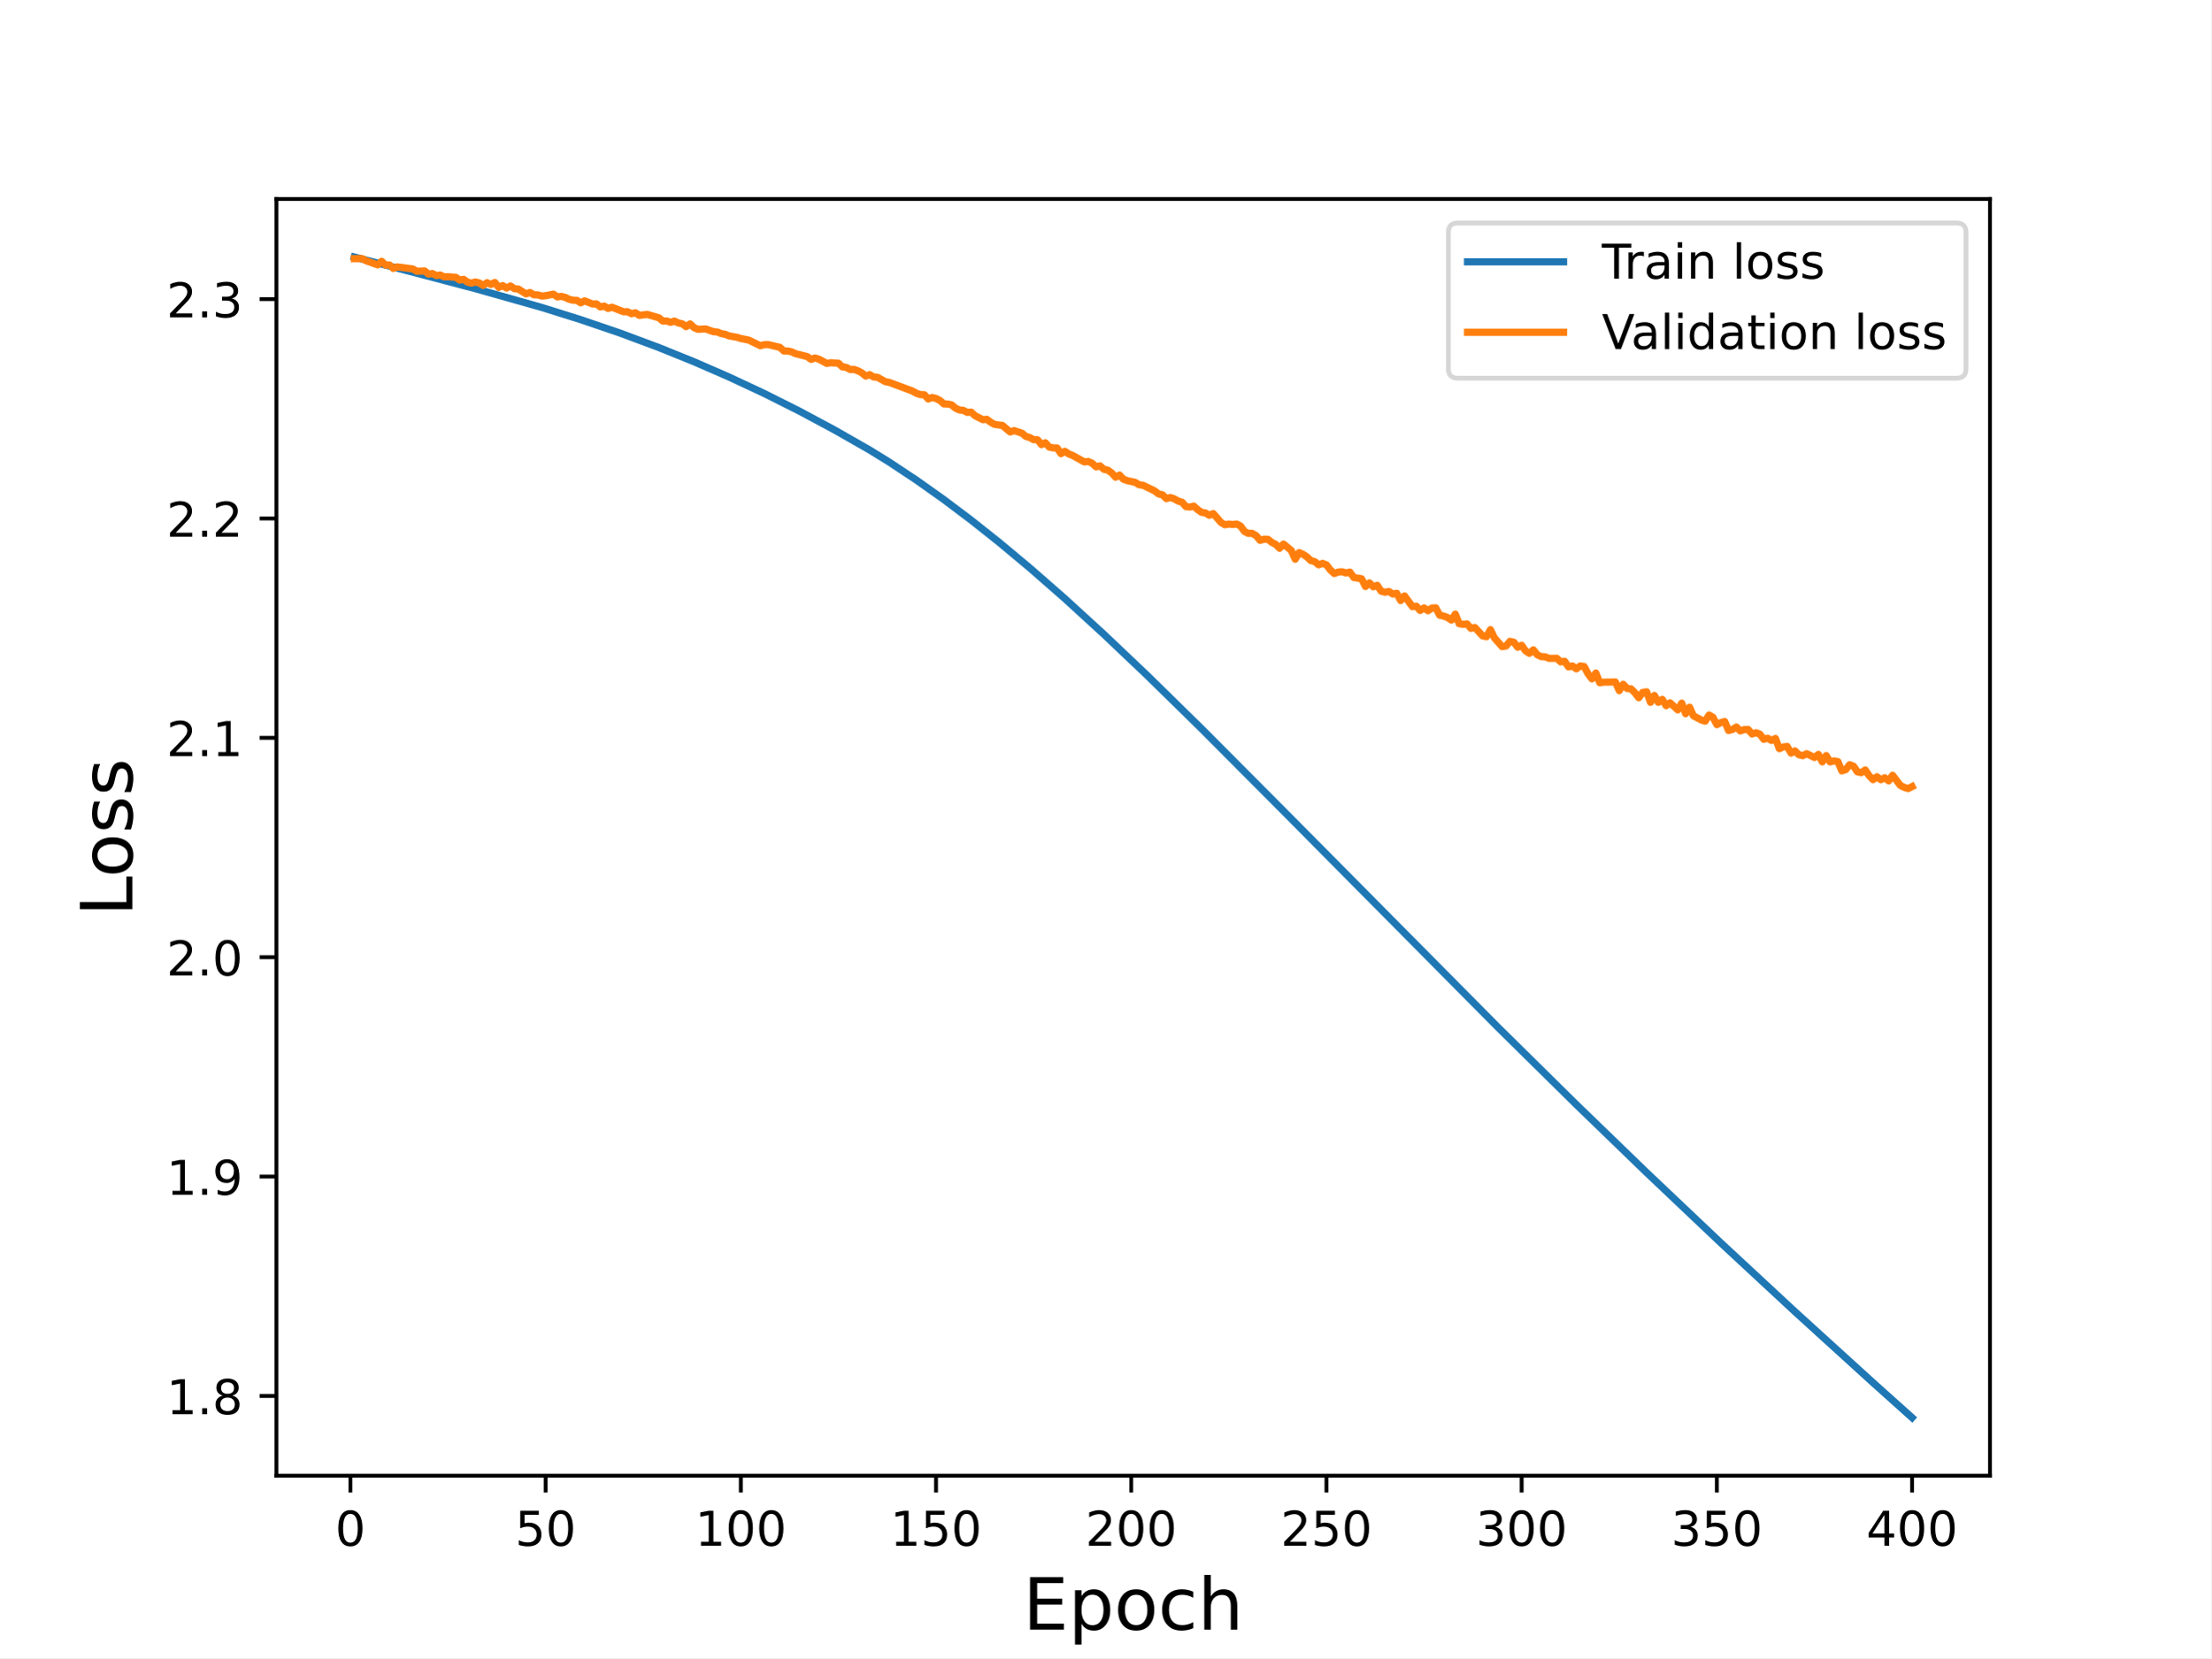
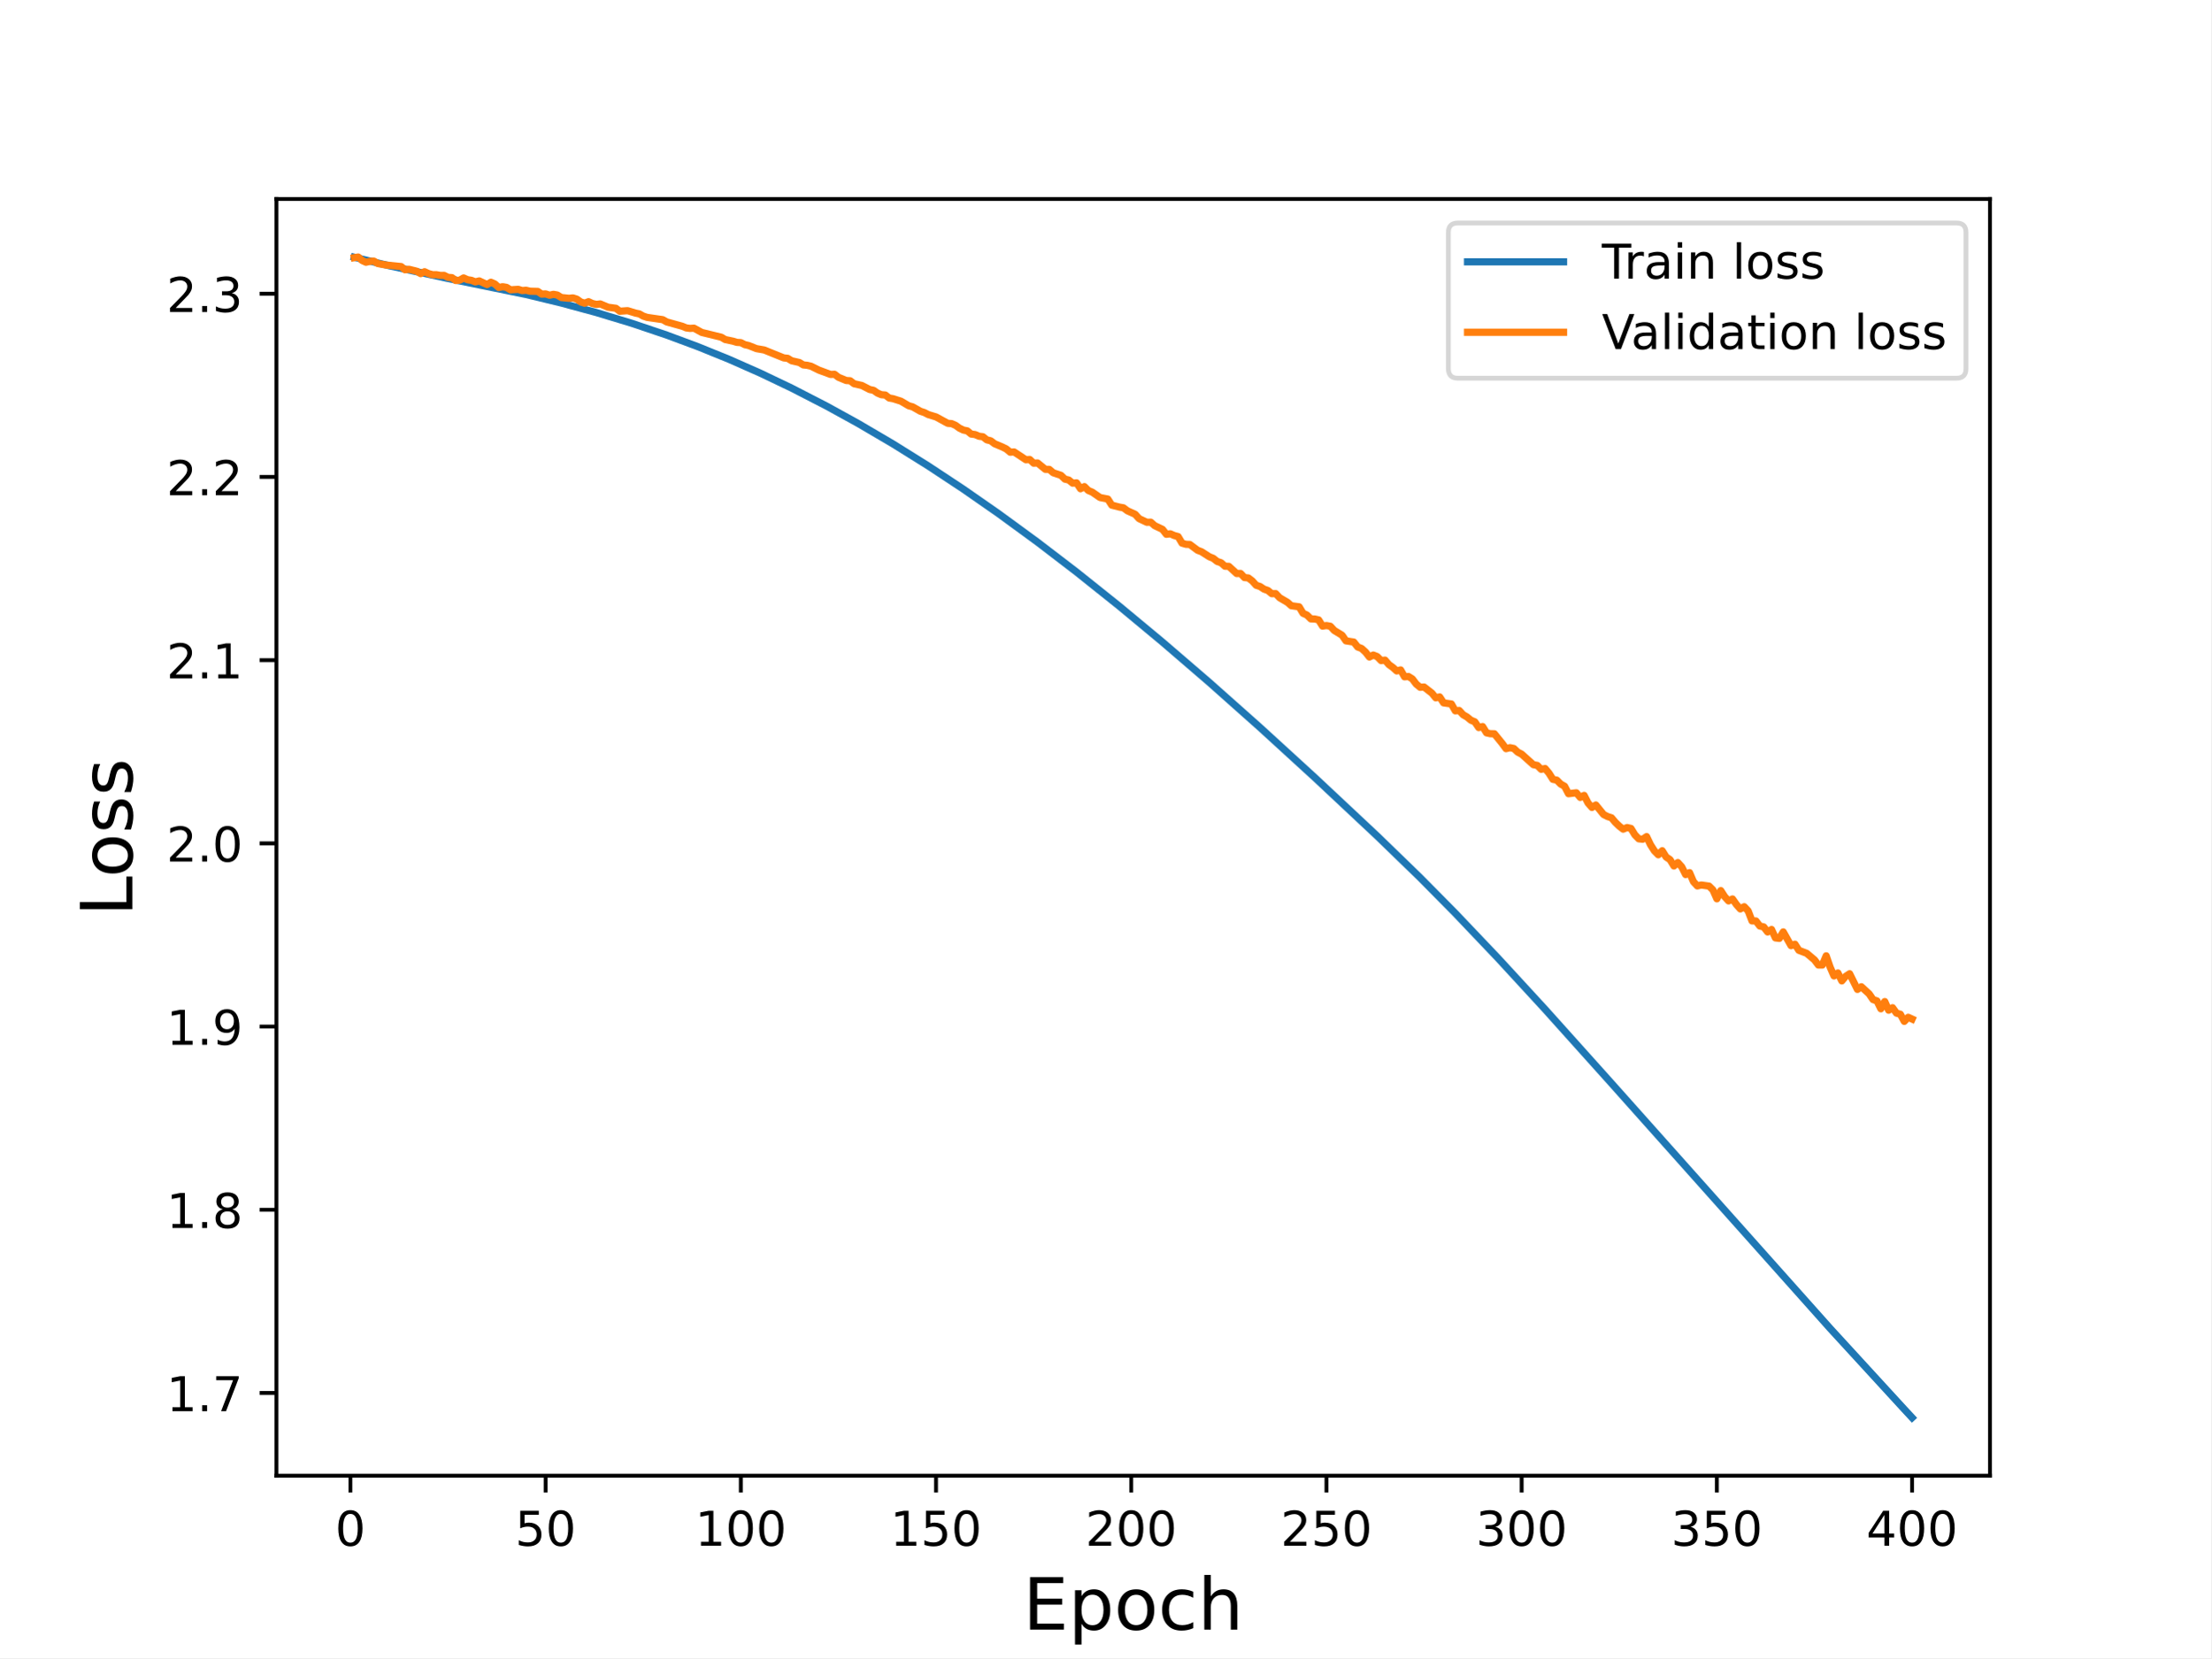
<svg xmlns="http://www.w3.org/2000/svg" xmlns:xlink="http://www.w3.org/1999/xlink" height="345.6pt" version="1.1" viewBox="0 0 460.8 345.6" width="460.8pt">
  <defs>
    <style type="text/css">*{stroke-linecap:butt;stroke-linejoin:round;}</style>
  </defs>
  <g id="figure_1">
    <g id="patch_1">
      <path d="M 0 345.6  L 460.8 345.6  L 460.8 0  L 0 0  z " style="fill:#ffffff;" />
    </g>
    <g id="axes_1">
      <g id="patch_2">
        <path d="M 57.6 307.584  L 414.72 307.584  L 414.72 41.472  L 57.6 41.472  z " style="fill:#ffffff;" />
      </g>
      <g id="matplotlib.axis_1">
        <g id="xtick_1">
          <g id="line2d_1">
            <defs>
-               <path d="M 0 0  L 0 3.5  " id="m6b512de2cd" style="stroke:#000000;stroke-width:0.8;" />
-             </defs>
-             <g>
-               <use style="stroke:#000000;stroke-width:0.8;" x="73.019" xlink:href="#m6b512de2cd" y="307.584" />
+               <path d="M 0 0  L 0 3.5  " id="m67f808791e" style="stroke:#000000;stroke-width:0.8;" />
+             </defs>
+             <g>
+               <use style="stroke:#000000;stroke-width:0.8;" x="73.019" xlink:href="#m67f808791e" y="307.584" />
            </g>
          </g>
          <g id="text_1">
            <g transform="translate(69.83781 322.1824)scale(0.1 -0.1)">
              <defs>
                <path d="M 2034 4250  Q 1547 4250 1301 3770  Q 1056 3291 1056 2328  Q 1056 1369 1301 889  Q 1547 409 2034 409  Q 2525 409 2770 889  Q 3016 1369 3016 2328  Q 3016 3291 2770 3770  Q 2525 4250 2034 4250  z M 2034 4750  Q 2819 4750 3233 4129  Q 3647 3509 3647 2328  Q 3647 1150 3233 529  Q 2819 -91 2034 -91  Q 1250 -91 836 529  Q 422 1150 422 2328  Q 422 3509 836 4129  Q 1250 4750 2034 4750  z " id="DejaVuSans-30" transform="scale(0.015625)" />
              </defs>
              <use xlink:href="#DejaVuSans-30" />
            </g>
          </g>
        </g>
        <g id="xtick_2">
          <g id="line2d_2">
            <g>
-               <use style="stroke:#000000;stroke-width:0.8;" x="113.703" xlink:href="#m6b512de2cd" y="307.584" />
+               <use style="stroke:#000000;stroke-width:0.8;" x="113.703" xlink:href="#m67f808791e" y="307.584" />
            </g>
          </g>
          <g id="text_2">
            <g transform="translate(107.3401 322.1824)scale(0.1 -0.1)">
              <defs>
                <path d="M 691 4666  L 3169 4666  L 3169 4134  L 1269 4134  L 1269 2991  Q 1406 3038 1543 3061  Q 1681 3084 1819 3084  Q 2600 3084 3056 2656  Q 3513 2228 3513 1497  Q 3513 744 3044 326  Q 2575 -91 1722 -91  Q 1428 -91 1123 -41  Q 819 9 494 109  L 494 744  Q 775 591 1075 516  Q 1375 441 1709 441  Q 2250 441 2565 725  Q 2881 1009 2881 1497  Q 2881 1984 2565 2268  Q 2250 2553 1709 2553  Q 1456 2553 1204 2497  Q 953 2441 691 2322  L 691 4666  z " id="DejaVuSans-35" transform="scale(0.015625)" />
              </defs>
              <use xlink:href="#DejaVuSans-35" />
              <use x="63.623" xlink:href="#DejaVuSans-30" />
            </g>
          </g>
        </g>
        <g id="xtick_3">
          <g id="line2d_3">
            <g>
-               <use style="stroke:#000000;stroke-width:0.8;" x="154.386" xlink:href="#m6b512de2cd" y="307.584" />
+               <use style="stroke:#000000;stroke-width:0.8;" x="154.386" xlink:href="#m67f808791e" y="307.584" />
            </g>
          </g>
          <g id="text_3">
            <g transform="translate(144.8424 322.1824)scale(0.1 -0.1)">
              <defs>
                <path d="M 794 531  L 1825 531  L 1825 4091  L 703 3866  L 703 4441  L 1819 4666  L 2450 4666  L 2450 531  L 3481 531  L 3481 0  L 794 0  L 794 531  z " id="DejaVuSans-31" transform="scale(0.015625)" />
              </defs>
              <use xlink:href="#DejaVuSans-31" />
              <use x="63.623" xlink:href="#DejaVuSans-30" />
              <use x="127.246" xlink:href="#DejaVuSans-30" />
            </g>
          </g>
        </g>
        <g id="xtick_4">
          <g id="line2d_4">
            <g>
-               <use style="stroke:#000000;stroke-width:0.8;" x="195.07" xlink:href="#m6b512de2cd" y="307.584" />
+               <use style="stroke:#000000;stroke-width:0.8;" x="195.07" xlink:href="#m67f808791e" y="307.584" />
            </g>
          </g>
          <g id="text_4">
            <g transform="translate(185.5259 322.1824)scale(0.1 -0.1)">
              <use xlink:href="#DejaVuSans-31" />
              <use x="63.623" xlink:href="#DejaVuSans-35" />
              <use x="127.246" xlink:href="#DejaVuSans-30" />
            </g>
          </g>
        </g>
        <g id="xtick_5">
          <g id="line2d_5">
            <g>
-               <use style="stroke:#000000;stroke-width:0.8;" x="235.753" xlink:href="#m6b512de2cd" y="307.584" />
+               <use style="stroke:#000000;stroke-width:0.8;" x="235.753" xlink:href="#m67f808791e" y="307.584" />
            </g>
          </g>
          <g id="text_5">
            <g transform="translate(226.2094 322.1824)scale(0.1 -0.1)">
              <defs>
                <path d="M 1228 531  L 3431 531  L 3431 0  L 469 0  L 469 531  Q 828 903 1448 1529  Q 2069 2156 2228 2338  Q 2531 2678 2651 2914  Q 2772 3150 2772 3378  Q 2772 3750 2511 3984  Q 2250 4219 1831 4219  Q 1534 4219 1204 4116  Q 875 4013 500 3803  L 500 4441  Q 881 4594 1212 4672  Q 1544 4750 1819 4750  Q 2544 4750 2975 4387  Q 3406 4025 3406 3419  Q 3406 3131 3298 2873  Q 3191 2616 2906 2266  Q 2828 2175 2409 1742  Q 1991 1309 1228 531  z " id="DejaVuSans-32" transform="scale(0.015625)" />
              </defs>
              <use xlink:href="#DejaVuSans-32" />
              <use x="63.623" xlink:href="#DejaVuSans-30" />
              <use x="127.246" xlink:href="#DejaVuSans-30" />
            </g>
          </g>
        </g>
        <g id="xtick_6">
          <g id="line2d_6">
            <g>
-               <use style="stroke:#000000;stroke-width:0.8;" x="276.437" xlink:href="#m6b512de2cd" y="307.584" />
+               <use style="stroke:#000000;stroke-width:0.8;" x="276.437" xlink:href="#m67f808791e" y="307.584" />
            </g>
          </g>
          <g id="text_6">
            <g transform="translate(266.8929 322.1824)scale(0.1 -0.1)">
              <use xlink:href="#DejaVuSans-32" />
              <use x="63.623" xlink:href="#DejaVuSans-35" />
              <use x="127.246" xlink:href="#DejaVuSans-30" />
            </g>
          </g>
        </g>
        <g id="xtick_7">
          <g id="line2d_7">
            <g>
-               <use style="stroke:#000000;stroke-width:0.8;" x="317.12" xlink:href="#m6b512de2cd" y="307.584" />
+               <use style="stroke:#000000;stroke-width:0.8;" x="317.12" xlink:href="#m67f808791e" y="307.584" />
            </g>
          </g>
          <g id="text_7">
            <g transform="translate(307.5765 322.1824)scale(0.1 -0.1)">
              <defs>
                <path d="M 2597 2516  Q 3050 2419 3304 2112  Q 3559 1806 3559 1356  Q 3559 666 3084 287  Q 2609 -91 1734 -91  Q 1441 -91 1130 -33  Q 819 25 488 141  L 488 750  Q 750 597 1062 519  Q 1375 441 1716 441  Q 2309 441 2620 675  Q 2931 909 2931 1356  Q 2931 1769 2642 2001  Q 2353 2234 1838 2234  L 1294 2234  L 1294 2753  L 1863 2753  Q 2328 2753 2575 2939  Q 2822 3125 2822 3475  Q 2822 3834 2567 4026  Q 2313 4219 1838 4219  Q 1578 4219 1281 4162  Q 984 4106 628 3988  L 628 4550  Q 988 4650 1302 4700  Q 1616 4750 1894 4750  Q 2613 4750 3031 4423  Q 3450 4097 3450 3541  Q 3450 3153 3228 2886  Q 3006 2619 2597 2516  z " id="DejaVuSans-33" transform="scale(0.015625)" />
              </defs>
              <use xlink:href="#DejaVuSans-33" />
              <use x="63.623" xlink:href="#DejaVuSans-30" />
              <use x="127.246" xlink:href="#DejaVuSans-30" />
            </g>
          </g>
        </g>
        <g id="xtick_8">
          <g id="line2d_8">
            <g>
-               <use style="stroke:#000000;stroke-width:0.8;" x="357.804" xlink:href="#m6b512de2cd" y="307.584" />
+               <use style="stroke:#000000;stroke-width:0.8;" x="357.804" xlink:href="#m67f808791e" y="307.584" />
            </g>
          </g>
          <g id="text_8">
            <g transform="translate(348.26 322.1824)scale(0.1 -0.1)">
              <use xlink:href="#DejaVuSans-33" />
              <use x="63.623" xlink:href="#DejaVuSans-35" />
              <use x="127.246" xlink:href="#DejaVuSans-30" />
            </g>
          </g>
        </g>
        <g id="xtick_9">
          <g id="line2d_9">
            <g>
-               <use style="stroke:#000000;stroke-width:0.8;" x="398.487" xlink:href="#m6b512de2cd" y="307.584" />
+               <use style="stroke:#000000;stroke-width:0.8;" x="398.487" xlink:href="#m67f808791e" y="307.584" />
            </g>
          </g>
          <g id="text_9">
            <g transform="translate(388.9435 322.1824)scale(0.1 -0.1)">
              <defs>
                <path d="M 2419 4116  L 825 1625  L 2419 1625  L 2419 4116  z M 2253 4666  L 3047 4666  L 3047 1625  L 3713 1625  L 3713 1100  L 3047 1100  L 3047 0  L 2419 0  L 2419 1100  L 313 1100  L 313 1709  L 2253 4666  z " id="DejaVuSans-34" transform="scale(0.015625)" />
              </defs>
              <use xlink:href="#DejaVuSans-34" />
              <use x="63.623" xlink:href="#DejaVuSans-30" />
              <use x="127.246" xlink:href="#DejaVuSans-30" />
            </g>
          </g>
        </g>
        <g id="text_10">
          <g transform="translate(213.1936 339.6598)scale(0.15 -0.15)">
            <defs>
              <path d="M 628 4666  L 3578 4666  L 3578 4134  L 1259 4134  L 1259 2753  L 3481 2753  L 3481 2222  L 1259 2222  L 1259 531  L 3634 531  L 3634 0  L 628 0  L 628 4666  z " id="DejaVuSans-45" transform="scale(0.015625)" />
              <path d="M 1159 525  L 1159 -1331  L 581 -1331  L 581 3500  L 1159 3500  L 1159 2969  Q 1341 3281 1617 3432  Q 1894 3584 2278 3584  Q 2916 3584 3314 3078  Q 3713 2572 3713 1747  Q 3713 922 3314 415  Q 2916 -91 2278 -91  Q 1894 -91 1617 61  Q 1341 213 1159 525  z M 3116 1747  Q 3116 2381 2855 2742  Q 2594 3103 2138 3103  Q 1681 3103 1420 2742  Q 1159 2381 1159 1747  Q 1159 1113 1420 752  Q 1681 391 2138 391  Q 2594 391 2855 752  Q 3116 1113 3116 1747  z " id="DejaVuSans-70" transform="scale(0.015625)" />
              <path d="M 1959 3097  Q 1497 3097 1228 2736  Q 959 2375 959 1747  Q 959 1119 1226 758  Q 1494 397 1959 397  Q 2419 397 2687 759  Q 2956 1122 2956 1747  Q 2956 2369 2687 2733  Q 2419 3097 1959 3097  z M 1959 3584  Q 2709 3584 3137 3096  Q 3566 2609 3566 1747  Q 3566 888 3137 398  Q 2709 -91 1959 -91  Q 1206 -91 779 398  Q 353 888 353 1747  Q 353 2609 779 3096  Q 1206 3584 1959 3584  z " id="DejaVuSans-6f" transform="scale(0.015625)" />
              <path d="M 3122 3366  L 3122 2828  Q 2878 2963 2633 3030  Q 2388 3097 2138 3097  Q 1578 3097 1268 2742  Q 959 2388 959 1747  Q 959 1106 1268 751  Q 1578 397 2138 397  Q 2388 397 2633 464  Q 2878 531 3122 666  L 3122 134  Q 2881 22 2623 -34  Q 2366 -91 2075 -91  Q 1284 -91 818 406  Q 353 903 353 1747  Q 353 2603 823 3093  Q 1294 3584 2113 3584  Q 2378 3584 2631 3529  Q 2884 3475 3122 3366  z " id="DejaVuSans-63" transform="scale(0.015625)" />
              <path d="M 3513 2113  L 3513 0  L 2938 0  L 2938 2094  Q 2938 2591 2744 2837  Q 2550 3084 2163 3084  Q 1697 3084 1428 2787  Q 1159 2491 1159 1978  L 1159 0  L 581 0  L 581 4863  L 1159 4863  L 1159 2956  Q 1366 3272 1645 3428  Q 1925 3584 2291 3584  Q 2894 3584 3203 3211  Q 3513 2838 3513 2113  z " id="DejaVuSans-68" transform="scale(0.015625)" />
            </defs>
            <use xlink:href="#DejaVuSans-45" />
            <use x="63.184" xlink:href="#DejaVuSans-70" />
            <use x="126.66" xlink:href="#DejaVuSans-6f" />
            <use x="187.842" xlink:href="#DejaVuSans-63" />
            <use x="242.822" xlink:href="#DejaVuSans-68" />
          </g>
        </g>
      </g>
      <g id="matplotlib.axis_2">
        <g id="ytick_1">
          <g id="line2d_10">
            <defs>
-               <path d="M 0 0  L -3.5 0  " id="m1fe93157a4" style="stroke:#000000;stroke-width:0.8;" />
-             </defs>
-             <g>
-               <use style="stroke:#000000;stroke-width:0.8;" x="57.6" xlink:href="#m1fe93157a4" y="290.965" />
+               <path d="M 0 0  L -3.5 0  " id="m59efe14aed" style="stroke:#000000;stroke-width:0.8;" />
+             </defs>
+             <g>
+               <use style="stroke:#000000;stroke-width:0.8;" x="57.6" xlink:href="#m59efe14aed" y="290.34" />
            </g>
          </g>
          <g id="text_11">
-             <g transform="translate(34.69687 294.7646)scale(0.1 -0.1)">
+             <g transform="translate(34.69687 294.1394)scale(0.1 -0.1)">
              <defs>
                <path d="M 684 794  L 1344 794  L 1344 0  L 684 0  L 684 794  z " id="DejaVuSans-2e" transform="scale(0.015625)" />
-                 <path d="M 2034 2216  Q 1584 2216 1326 1975  Q 1069 1734 1069 1313  Q 1069 891 1326 650  Q 1584 409 2034 409  Q 2484 409 2743 651  Q 3003 894 3003 1313  Q 3003 1734 2745 1975  Q 2488 2216 2034 2216  z M 1403 2484  Q 997 2584 770 2862  Q 544 3141 544 3541  Q 544 4100 942 4425  Q 1341 4750 2034 4750  Q 2731 4750 3128 4425  Q 3525 4100 3525 3541  Q 3525 3141 3298 2862  Q 3072 2584 2669 2484  Q 3125 2378 3379 2068  Q 3634 1759 3634 1313  Q 3634 634 3220 271  Q 2806 -91 2034 -91  Q 1263 -91 848 271  Q 434 634 434 1313  Q 434 1759 690 2068  Q 947 2378 1403 2484  z M 1172 3481  Q 1172 3119 1398 2916  Q 1625 2713 2034 2713  Q 2441 2713 2670 2916  Q 2900 3119 2900 3481  Q 2900 3844 2670 4047  Q 2441 4250 2034 4250  Q 1625 4250 1398 4047  Q 1172 3844 1172 3481  z " id="DejaVuSans-38" transform="scale(0.015625)" />
-               </defs>
-               <use xlink:href="#DejaVuSans-31" />
-               <use x="63.623" xlink:href="#DejaVuSans-2e" />
-               <use x="95.41" xlink:href="#DejaVuSans-38" />
+                 <path d="M 525 4666  L 3525 4666  L 3525 4397  L 1831 0  L 1172 0  L 2766 4134  L 525 4134  L 525 4666  z " id="DejaVuSans-37" transform="scale(0.015625)" />
+               </defs>
+               <use xlink:href="#DejaVuSans-31" />
+               <use x="63.623" xlink:href="#DejaVuSans-2e" />
+               <use x="95.41" xlink:href="#DejaVuSans-37" />
            </g>
          </g>
        </g>
        <g id="ytick_2">
          <g id="line2d_11">
            <g>
-               <use style="stroke:#000000;stroke-width:0.8;" x="57.6" xlink:href="#m1fe93157a4" y="245.24" />
+               <use style="stroke:#000000;stroke-width:0.8;" x="57.6" xlink:href="#m59efe14aed" y="252.153" />
            </g>
          </g>
          <g id="text_12">
-             <g transform="translate(34.69687 249.0393)scale(0.1 -0.1)">
-               <defs>
-                 <path d="M 703 97  L 703 672  Q 941 559 1184 500  Q 1428 441 1663 441  Q 2288 441 2617 861  Q 2947 1281 2994 2138  Q 2813 1869 2534 1725  Q 2256 1581 1919 1581  Q 1219 1581 811 2004  Q 403 2428 403 3163  Q 403 3881 828 4315  Q 1253 4750 1959 4750  Q 2769 4750 3195 4129  Q 3622 3509 3622 2328  Q 3622 1225 3098 567  Q 2575 -91 1691 -91  Q 1453 -91 1209 -44  Q 966 3 703 97  z M 1959 2075  Q 2384 2075 2632 2365  Q 2881 2656 2881 3163  Q 2881 3666 2632 3958  Q 2384 4250 1959 4250  Q 1534 4250 1286 3958  Q 1038 3666 1038 3163  Q 1038 2656 1286 2365  Q 1534 2075 1959 2075  z " id="DejaVuSans-39" transform="scale(0.015625)" />
-               </defs>
-               <use xlink:href="#DejaVuSans-31" />
-               <use x="63.623" xlink:href="#DejaVuSans-2e" />
-               <use x="95.41" xlink:href="#DejaVuSans-39" />
+             <g transform="translate(34.69687 255.9525)scale(0.1 -0.1)">
+               <defs>
+                 <path d="M 2034 2216  Q 1584 2216 1326 1975  Q 1069 1734 1069 1313  Q 1069 891 1326 650  Q 1584 409 2034 409  Q 2484 409 2743 651  Q 3003 894 3003 1313  Q 3003 1734 2745 1975  Q 2488 2216 2034 2216  z M 1403 2484  Q 997 2584 770 2862  Q 544 3141 544 3541  Q 544 4100 942 4425  Q 1341 4750 2034 4750  Q 2731 4750 3128 4425  Q 3525 4100 3525 3541  Q 3525 3141 3298 2862  Q 3072 2584 2669 2484  Q 3125 2378 3379 2068  Q 3634 1759 3634 1313  Q 3634 634 3220 271  Q 2806 -91 2034 -91  Q 1263 -91 848 271  Q 434 634 434 1313  Q 434 1759 690 2068  Q 947 2378 1403 2484  z M 1172 3481  Q 1172 3119 1398 2916  Q 1625 2713 2034 2713  Q 2441 2713 2670 2916  Q 2900 3119 2900 3481  Q 2900 3844 2670 4047  Q 2441 4250 2034 4250  Q 1625 4250 1398 4047  Q 1172 3844 1172 3481  z " id="DejaVuSans-38" transform="scale(0.015625)" />
+               </defs>
+               <use xlink:href="#DejaVuSans-31" />
+               <use x="63.623" xlink:href="#DejaVuSans-2e" />
+               <use x="95.41" xlink:href="#DejaVuSans-38" />
            </g>
          </g>
        </g>
        <g id="ytick_3">
          <g id="line2d_12">
            <g>
-               <use style="stroke:#000000;stroke-width:0.8;" x="57.6" xlink:href="#m1fe93157a4" y="199.515" />
+               <use style="stroke:#000000;stroke-width:0.8;" x="57.6" xlink:href="#m59efe14aed" y="213.966" />
            </g>
          </g>
          <g id="text_13">
-             <g transform="translate(34.69687 203.3139)scale(0.1 -0.1)">
-               <use xlink:href="#DejaVuSans-32" />
-               <use x="63.623" xlink:href="#DejaVuSans-2e" />
-               <use x="95.41" xlink:href="#DejaVuSans-30" />
+             <g transform="translate(34.69687 217.7657)scale(0.1 -0.1)">
+               <defs>
+                 <path d="M 703 97  L 703 672  Q 941 559 1184 500  Q 1428 441 1663 441  Q 2288 441 2617 861  Q 2947 1281 2994 2138  Q 2813 1869 2534 1725  Q 2256 1581 1919 1581  Q 1219 1581 811 2004  Q 403 2428 403 3163  Q 403 3881 828 4315  Q 1253 4750 1959 4750  Q 2769 4750 3195 4129  Q 3622 3509 3622 2328  Q 3622 1225 3098 567  Q 2575 -91 1691 -91  Q 1453 -91 1209 -44  Q 966 3 703 97  z M 1959 2075  Q 2384 2075 2632 2365  Q 2881 2656 2881 3163  Q 2881 3666 2632 3958  Q 2384 4250 1959 4250  Q 1534 4250 1286 3958  Q 1038 3666 1038 3163  Q 1038 2656 1286 2365  Q 1534 2075 1959 2075  z " id="DejaVuSans-39" transform="scale(0.015625)" />
+               </defs>
+               <use xlink:href="#DejaVuSans-31" />
+               <use x="63.623" xlink:href="#DejaVuSans-2e" />
+               <use x="95.41" xlink:href="#DejaVuSans-39" />
            </g>
          </g>
        </g>
        <g id="ytick_4">
          <g id="line2d_13">
            <g>
-               <use style="stroke:#000000;stroke-width:0.8;" x="57.6" xlink:href="#m1fe93157a4" y="153.789" />
+               <use style="stroke:#000000;stroke-width:0.8;" x="57.6" xlink:href="#m59efe14aed" y="175.78" />
            </g>
          </g>
          <g id="text_14">
-             <g transform="translate(34.69687 157.5885)scale(0.1 -0.1)">
-               <use xlink:href="#DejaVuSans-32" />
-               <use x="63.623" xlink:href="#DejaVuSans-2e" />
-               <use x="95.41" xlink:href="#DejaVuSans-31" />
+             <g transform="translate(34.69687 179.5789)scale(0.1 -0.1)">
+               <use xlink:href="#DejaVuSans-32" />
+               <use x="63.623" xlink:href="#DejaVuSans-2e" />
+               <use x="95.41" xlink:href="#DejaVuSans-30" />
            </g>
          </g>
        </g>
        <g id="ytick_5">
          <g id="line2d_14">
            <g>
-               <use style="stroke:#000000;stroke-width:0.8;" x="57.6" xlink:href="#m1fe93157a4" y="108.064" />
+               <use style="stroke:#000000;stroke-width:0.8;" x="57.6" xlink:href="#m59efe14aed" y="137.593" />
            </g>
          </g>
          <g id="text_15">
-             <g transform="translate(34.69687 111.8632)scale(0.1 -0.1)">
-               <use xlink:href="#DejaVuSans-32" />
-               <use x="63.623" xlink:href="#DejaVuSans-2e" />
-               <use x="95.41" xlink:href="#DejaVuSans-32" />
+             <g transform="translate(34.69687 141.3921)scale(0.1 -0.1)">
+               <use xlink:href="#DejaVuSans-32" />
+               <use x="63.623" xlink:href="#DejaVuSans-2e" />
+               <use x="95.41" xlink:href="#DejaVuSans-31" />
            </g>
          </g>
        </g>
        <g id="ytick_6">
          <g id="line2d_15">
            <g>
-               <use style="stroke:#000000;stroke-width:0.8;" x="57.6" xlink:href="#m1fe93157a4" y="62.339" />
+               <use style="stroke:#000000;stroke-width:0.8;" x="57.6" xlink:href="#m59efe14aed" y="99.406" />
            </g>
          </g>
          <g id="text_16">
-             <g transform="translate(34.69687 66.13779)scale(0.1 -0.1)">
+             <g transform="translate(34.69687 103.2053)scale(0.1 -0.1)">
+               <use xlink:href="#DejaVuSans-32" />
+               <use x="63.623" xlink:href="#DejaVuSans-2e" />
+               <use x="95.41" xlink:href="#DejaVuSans-32" />
+             </g>
+           </g>
+         </g>
+         <g id="ytick_7">
+           <g id="line2d_16">
+             <g>
+               <use style="stroke:#000000;stroke-width:0.8;" x="57.6" xlink:href="#m59efe14aed" y="61.219" />
+             </g>
+           </g>
+           <g id="text_17">
+             <g transform="translate(34.69687 65.01845)scale(0.1 -0.1)">
              <use xlink:href="#DejaVuSans-32" />
              <use x="63.623" xlink:href="#DejaVuSans-2e" />
              <use x="95.41" xlink:href="#DejaVuSans-33" />
            </g>
          </g>
        </g>
-         <g id="text_17">
+         <g id="text_18">
          <g transform="translate(27.57734 190.9788)rotate(-90)scale(0.15 -0.15)">
            <defs>
              <path d="M 628 4666  L 1259 4666  L 1259 531  L 3531 531  L 3531 0  L 628 0  L 628 4666  z " id="DejaVuSans-4c" transform="scale(0.015625)" />
              <path d="M 2834 3397  L 2834 2853  Q 2591 2978 2328 3040  Q 2066 3103 1784 3103  Q 1356 3103 1142 2972  Q 928 2841 928 2578  Q 928 2378 1081 2264  Q 1234 2150 1697 2047  L 1894 2003  Q 2506 1872 2764 1633  Q 3022 1394 3022 966  Q 3022 478 2636 193  Q 2250 -91 1575 -91  Q 1294 -91 989 -36  Q 684 19 347 128  L 347 722  Q 666 556 975 473  Q 1284 391 1588 391  Q 1994 391 2212 530  Q 2431 669 2431 922  Q 2431 1156 2273 1281  Q 2116 1406 1581 1522  L 1381 1569  Q 847 1681 609 1914  Q 372 2147 372 2553  Q 372 3047 722 3315  Q 1072 3584 1716 3584  Q 2034 3584 2315 3537  Q 2597 3491 2834 3397  z " id="DejaVuSans-73" transform="scale(0.015625)" />
            </defs>
            <use xlink:href="#DejaVuSans-4c" />
            <use x="53.963" xlink:href="#DejaVuSans-6f" />
            <use x="115.145" xlink:href="#DejaVuSans-73" />
            <use x="167.244" xlink:href="#DejaVuSans-73" />
          </g>
        </g>
      </g>
-       <g id="line2d_16">
-         <path clip-path="url(#p0ea1bbd89a)" d="M 73.833 53.568  L 85.224 56.515  L 99.057 60.164  L 112.889 64.074  L 121.026 66.625  L 129.162 69.398  L 137.299 72.432  L 144.622 75.393  L 151.945 78.583  L 159.268 82.01  L 166.591 85.684  L 173.914 89.61  L 181.237 93.792  L 185.306 96.303  L 191.001 100.08  L 196.697 104.12  L 202.393 108.409  L 208.088 112.928  L 214.598 118.358  L 221.921 124.768  L 230.057 132.214  L 239.008 140.71  L 250.399 151.874  L 267.486 169.035  L 312.238 214.178  L 328.512 230.226  L 343.158 244.393  L 358.617 259.045  L 374.077 273.395  L 390.351 288.192  L 398.487 295.488  L 398.487 295.488  " style="fill:none;stroke:#1f77b4;stroke-linecap:square;stroke-width:1.5;" />
-       </g>
      <g id="line2d_17">
-         <path clip-path="url(#p0ea1bbd89a)" d="M 73.833 53.905  L 75.46 53.898  L 76.274 54.333  L 78.715 55.209  L 79.528 54.455  L 80.342 55.246  L 81.156 55.218  L 81.969 55.947  L 82.783 55.619  L 86.038 56.056  L 86.851 56.537  L 88.479 56.459  L 89.292 57.131  L 90.106 56.999  L 90.92 57.425  L 91.733 57.317  L 92.547 57.692  L 93.361 57.671  L 94.988 57.8  L 95.802 58.369  L 96.616 58.217  L 97.429 58.808  L 98.243 58.999  L 99.057 58.767  L 99.87 58.957  L 100.684 59.493  L 101.498 58.911  L 102.311 59.287  L 103.125 58.869  L 103.939 59.907  L 104.752 59.517  L 105.566 60.029  L 106.38 59.595  L 107.193 60.165  L 108.007 60.239  L 109.634 61.253  L 110.448 60.955  L 111.262 61.446  L 112.075 61.448  L 112.889 61.704  L 113.703 61.637  L 115.33 61.309  L 116.144 61.882  L 116.957 61.769  L 117.771 61.972  L 118.585 62.366  L 119.398 62.565  L 120.212 62.594  L 121.026 63.117  L 121.839 62.696  L 123.467 63.359  L 124.28 63.33  L 125.094 63.966  L 125.908 63.79  L 126.721 64.284  L 127.535 64.03  L 129.976 64.984  L 130.79 64.97  L 131.603 65.39  L 132.417 65.183  L 133.231 65.733  L 134.858 65.517  L 137.299 66.23  L 138.113 66.901  L 138.926 66.894  L 139.74 67.174  L 140.554 66.918  L 141.367 67.307  L 142.181 67.487  L 142.995 68.087  L 143.808 67.502  L 144.622 68.274  L 145.436 68.636  L 147.063 68.551  L 148.69 69.129  L 149.504 69.195  L 150.318 69.534  L 151.131 69.68  L 151.945 70.01  L 153.572 70.298  L 154.386 70.546  L 156.013 70.871  L 158.454 72.054  L 159.268 71.834  L 160.082 71.81  L 162.523 72.391  L 163.336 73.145  L 164.15 73.158  L 164.964 73.321  L 165.777 73.704  L 168.219 74.318  L 169.032 74.902  L 169.846 74.618  L 170.66 74.855  L 172.287 75.733  L 173.101 75.611  L 174.728 75.693  L 175.542 76.463  L 176.355 76.563  L 177.169 77.013  L 177.983 76.99  L 178.796 77.281  L 179.61 77.707  L 180.424 78.388  L 181.237 78.075  L 182.051 78.563  L 182.865 78.631  L 184.492 79.545  L 185.306 79.69  L 190.188 81.511  L 191.001 81.978  L 191.815 82.244  L 192.629 82.265  L 193.442 83.156  L 194.256 82.84  L 195.07 83.047  L 195.883 83.455  L 196.697 84.183  L 197.511 84.211  L 198.324 84.388  L 199.138 85.077  L 199.952 85.451  L 200.765 85.527  L 201.579 85.953  L 202.393 85.893  L 203.206 86.647  L 204.834 87.476  L 205.647 87.394  L 206.461 88.004  L 207.275 88.448  L 208.902 88.675  L 210.529 90.036  L 211.343 89.742  L 212.97 90.275  L 213.784 90.954  L 214.598 91.191  L 215.411 91.638  L 216.225 91.652  L 217.039 92.669  L 217.852 92.283  L 218.666 93.183  L 219.48 93.353  L 220.293 93.359  L 221.107 94.547  L 221.921 94.06  L 222.734 94.607  L 223.548 94.93  L 225.989 96.276  L 226.803 96.181  L 227.616 96.561  L 228.43 97.303  L 229.244 97.095  L 230.057 97.813  L 230.871 97.982  L 231.685 98.572  L 232.498 99.457  L 233.312 99.009  L 234.126 99.887  L 234.939 100.181  L 236.567 100.53  L 237.381 101.031  L 238.194 101.136  L 239.822 101.921  L 240.635 102.317  L 241.449 102.952  L 242.263 103.134  L 243.076 103.922  L 243.89 103.689  L 244.704 103.959  L 245.517 104.425  L 246.331 104.666  L 247.145 105.585  L 247.958 105.688  L 248.772 105.48  L 249.586 106.209  L 250.399 106.786  L 251.213 106.905  L 252.027 107.395  L 252.84 107.039  L 254.468 108.903  L 255.281 109.376  L 256.095 109.231  L 256.909 109.319  L 257.722 109.219  L 258.536 109.649  L 259.35 110.774  L 260.163 111.176  L 260.977 111.173  L 261.791 111.646  L 262.604 112.616  L 263.418 112.384  L 264.232 112.404  L 265.045 113.046  L 265.859 113.456  L 266.673 114.269  L 267.486 113.391  L 269.114 114.736  L 269.927 116.555  L 270.741 115.174  L 271.555 115.529  L 272.368 116.076  L 273.182 116.833  L 273.996 117.061  L 274.809 117.723  L 275.623 117.425  L 276.437 117.733  L 277.25 118.8  L 278.064 119.537  L 278.878 119.24  L 279.691 119.171  L 280.505 119.421  L 281.319 119.244  L 282.132 120.358  L 283.76 120.637  L 284.573 122.243  L 285.387 121.483  L 286.201 122.301  L 287.014 121.992  L 287.828 123.21  L 288.642 123.439  L 289.455 123.278  L 290.269 123.815  L 291.083 123.656  L 291.896 125.169  L 292.71 124.204  L 294.337 126.426  L 295.151 126.337  L 295.965 127.241  L 296.778 126.696  L 297.592 127.299  L 298.406 126.729  L 299.219 126.684  L 300.033 128.229  L 300.847 128.396  L 301.66 128.701  L 302.474 129.244  L 303.288 127.99  L 304.101 130.004  L 304.915 130.128  L 305.729 130.037  L 306.543 130.971  L 307.356 130.779  L 308.984 132.539  L 309.797 132.699  L 310.611 131.234  L 311.425 132.94  L 313.052 134.781  L 313.866 134.646  L 314.679 133.676  L 315.493 133.858  L 316.307 134.9  L 317.12 134.487  L 317.934 135.676  L 318.748 136.169  L 319.561 135.447  L 320.375 136.477  L 321.189 136.867  L 322.002 136.889  L 322.816 137.227  L 324.443 137.201  L 325.257 137.961  L 326.071 137.829  L 326.884 138.999  L 327.698 138.797  L 328.512 139.404  L 329.325 138.799  L 330.139 138.913  L 330.953 140.43  L 331.766 141.497  L 332.58 140.279  L 333.394 142.299  L 334.207 142.188  L 336.648 142.147  L 337.462 143.947  L 338.276 142.617  L 339.089 143.501  L 339.903 143.569  L 340.717 144.387  L 341.53 145.427  L 342.344 144.312  L 343.158 144.191  L 343.971 146.39  L 344.785 144.951  L 345.599 146.39  L 346.412 145.763  L 347.226 147.082  L 348.04 146.485  L 349.667 147.965  L 350.481 146.553  L 351.294 148.76  L 352.108 147.398  L 352.922 149.202  L 354.549 150.058  L 355.363 150.316  L 356.176 149.028  L 356.99 149.503  L 357.804 151.036  L 358.617 150.614  L 359.431 150.38  L 360.245 152.262  L 361.058 152.04  L 361.872 151.535  L 362.686 152.343  L 363.499 152.065  L 364.313 152.035  L 365.127 152.982  L 365.94 152.73  L 366.754 153.009  L 367.568 154.088  L 368.381 153.867  L 369.195 154.336  L 370.009 153.916  L 370.822 156.052  L 371.636 155.689  L 372.45 155.58  L 373.263 156.969  L 374.077 156.514  L 374.891 157.31  L 375.704 157.508  L 376.518 157.096  L 378.146 157.888  L 378.959 157.246  L 379.773 158.8  L 380.587 157.487  L 381.4 158.808  L 382.214 158.589  L 383.028 158.747  L 383.841 160.678  L 384.655 160.415  L 385.469 159.388  L 386.282 159.693  L 387.096 160.882  L 387.91 161.048  L 388.723 160.484  L 389.537 161.678  L 390.351 162.509  L 391.164 161.9  L 391.978 162.52  L 392.792 162.111  L 393.605 162.754  L 394.419 161.585  L 396.046 163.717  L 396.86 164.129  L 397.674 164.359  L 398.487 163.954  L 398.487 163.954  " style="fill:none;stroke:#ff7f0e;stroke-linecap:square;stroke-width:1.5;" />
+         <path clip-path="url(#p9a3da9314e)" d="M 73.833 53.612  L 81.156 55.397  L 93.361 58.046  L 109.634 61.379  L 116.957 63.153  L 124.28 65.141  L 131.603 67.362  L 138.926 69.832  L 145.436 72.252  L 151.945 74.894  L 158.454 77.774  L 164.964 80.884  L 172.287 84.652  L 178.796 88.237  L 186.119 92.536  L 193.442 97.109  L 200.765 101.948  L 208.088 107.045  L 216.225 112.997  L 224.362 119.23  L 233.312 126.385  L 242.263 133.824  L 252.027 142.23  L 262.604 151.637  L 273.996 162.056  L 287.014 174.255  L 295.965 182.934  L 303.288 190.346  L 312.238 199.757  L 322.002 210.37  L 335.835 225.786  L 381.4 276.876  L 396.86 293.735  L 398.487 295.488  L 398.487 295.488  " style="fill:none;stroke:#1f77b4;stroke-linecap:square;stroke-width:1.5;" />
+       </g>
+       <g id="line2d_18">
+         <path clip-path="url(#p9a3da9314e)" d="M 73.833 53.704  L 74.646 53.568  L 75.46 54.282  L 76.274 54.658  L 77.087 54.469  L 77.901 54.414  L 78.715 54.923  L 80.342 55.22  L 83.597 55.555  L 84.41 56.225  L 85.224 56.118  L 86.851 56.529  L 87.665 57.032  L 88.479 56.63  L 89.292 57.01  L 90.106 57.245  L 90.92 57.247  L 91.733 57.394  L 92.547 57.391  L 93.361 57.802  L 94.174 57.863  L 94.988 58.469  L 95.802 58.394  L 96.616 57.923  L 97.429 58.295  L 98.243 58.423  L 99.057 58.746  L 99.87 58.547  L 101.498 59.304  L 102.311 58.823  L 103.125 59.186  L 103.939 59.922  L 104.752 59.752  L 105.566 59.893  L 106.38 60.401  L 108.007 60.3  L 108.821 60.558  L 109.634 60.487  L 110.448 60.689  L 112.075 60.732  L 112.889 61.299  L 113.703 61.249  L 114.516 61.528  L 115.33 61.342  L 116.144 61.484  L 116.957 62.003  L 118.585 62.174  L 119.398 62.085  L 120.212 62.348  L 121.026 62.932  L 121.839 63.195  L 122.653 62.874  L 123.467 63.258  L 124.28 63.438  L 125.094 63.346  L 126.721 64.03  L 128.349 64.251  L 129.162 64.866  L 130.79 64.748  L 132.417 65.248  L 133.231 65.418  L 134.044 65.876  L 134.858 66.147  L 137.299 66.508  L 138.113 66.623  L 138.926 67.088  L 142.181 67.998  L 142.995 68.337  L 143.808 68.447  L 144.622 68.395  L 146.249 69.286  L 150.318 70.283  L 151.131 70.767  L 152.759 71.111  L 153.572 71.36  L 154.386 71.408  L 155.2 71.825  L 156.013 72.01  L 157.641 72.66  L 159.268 72.947  L 163.336 74.595  L 164.15 74.68  L 164.964 75.18  L 166.591 75.557  L 167.405 76.055  L 168.219 76.137  L 169.032 76.334  L 170.66 77.142  L 173.101 78.047  L 173.914 78.004  L 174.728 78.629  L 176.355 79.307  L 177.169 79.355  L 177.983 79.974  L 179.61 80.342  L 181.237 81.18  L 182.051 81.349  L 182.865 81.924  L 183.678 82.269  L 184.492 82.328  L 185.306 82.954  L 186.119 83.095  L 187.747 83.614  L 189.374 84.568  L 190.188 84.793  L 191.815 85.718  L 192.629 85.98  L 193.442 86.399  L 195.07 86.896  L 197.511 88.228  L 198.324 88.29  L 199.138 88.653  L 199.952 89.241  L 200.765 89.632  L 201.579 89.796  L 202.393 90.468  L 203.206 90.57  L 204.02 90.921  L 204.834 91.023  L 205.647 91.674  L 206.461 91.873  L 207.275 92.484  L 208.902 93.168  L 209.716 93.574  L 210.529 94.254  L 211.343 94.193  L 213.784 95.812  L 214.598 95.764  L 215.411 96.537  L 216.225 96.492  L 217.852 97.816  L 218.666 97.829  L 219.48 98.53  L 221.107 99.071  L 221.921 99.859  L 222.734 100.05  L 223.548 100.708  L 224.362 100.638  L 225.175 101.867  L 225.989 101.42  L 226.803 102.23  L 227.616 102.569  L 229.244 103.693  L 230.871 104.013  L 231.685 105.279  L 233.312 105.696  L 234.126 105.841  L 234.939 106.454  L 236.567 107.185  L 237.381 108.093  L 239.008 108.858  L 239.822 108.837  L 240.635 109.557  L 242.263 110.327  L 243.076 111.362  L 243.89 111.258  L 244.704 111.611  L 245.517 111.832  L 246.331 113.202  L 247.145 113.445  L 247.958 113.479  L 249.586 114.691  L 250.399 114.997  L 252.027 116.043  L 252.84 116.366  L 253.654 117.017  L 254.468 117.287  L 255.281 118.012  L 256.095 118.043  L 257.722 119.536  L 258.536 119.521  L 259.35 120.379  L 260.163 120.461  L 260.977 121.084  L 261.791 121.984  L 262.604 122.249  L 263.418 122.789  L 264.232 123.07  L 265.045 123.742  L 265.859 123.722  L 266.673 124.58  L 268.3 125.533  L 269.114 126.249  L 270.741 126.474  L 271.555 127.829  L 272.368 128.19  L 273.182 128.992  L 273.996 129.018  L 274.809 129.201  L 275.623 130.504  L 276.437 130.379  L 277.25 130.531  L 278.064 131.41  L 279.691 132.397  L 280.505 133.572  L 282.132 133.822  L 282.946 134.852  L 283.76 135.161  L 284.573 135.901  L 285.387 136.935  L 286.201 136.531  L 287.014 136.848  L 287.828 137.681  L 288.642 137.588  L 289.455 138.525  L 290.269 139.108  L 291.083 139.841  L 291.896 139.632  L 292.71 141.069  L 293.524 140.997  L 294.337 141.505  L 295.151 142.584  L 295.965 143.252  L 296.778 143.196  L 298.406 144.465  L 299.219 145.442  L 300.033 145.257  L 300.847 146.496  L 302.474 146.725  L 303.288 148.157  L 304.101 148.082  L 304.915 148.971  L 305.729 149.441  L 306.543 150.109  L 307.356 150.449  L 308.17 151.644  L 308.984 151.434  L 309.797 152.747  L 310.611 152.929  L 311.425 152.932  L 313.052 154.937  L 313.866 156.045  L 314.679 155.841  L 315.493 156.012  L 316.307 156.77  L 317.12 157.191  L 319.561 159.384  L 320.375 159.533  L 321.189 160.347  L 322.002 160.182  L 322.816 161.155  L 323.63 162.442  L 324.443 162.602  L 325.257 163.424  L 326.071 163.88  L 326.884 165.437  L 328.512 165.241  L 329.325 166.207  L 330.139 165.782  L 330.953 167.364  L 331.766 168.298  L 332.58 167.782  L 334.207 169.783  L 335.021 170.189  L 335.835 170.449  L 336.648 171.411  L 337.462 172.195  L 338.276 172.824  L 339.089 172.485  L 339.903 172.675  L 340.717 174.005  L 341.53 174.839  L 342.344 174.922  L 343.158 174.373  L 343.971 176.069  L 344.785 177.342  L 345.599 178.163  L 346.412 177.318  L 347.226 178.631  L 348.04 179.171  L 348.853 180.496  L 349.667 179.783  L 350.481 180.676  L 351.294 182.291  L 352.108 181.883  L 352.922 183.775  L 353.735 184.659  L 354.549 184.462  L 356.176 184.694  L 356.99 185.497  L 357.804 187.342  L 358.617 185.629  L 359.431 186.895  L 360.245 187.781  L 361.058 187.37  L 361.872 188.525  L 362.686 189.451  L 363.499 188.986  L 364.313 189.845  L 365.127 191.947  L 365.94 191.957  L 366.754 193.012  L 367.568 193.198  L 368.381 194.253  L 369.195 193.734  L 370.009 195.494  L 370.822 195.593  L 371.636 194.239  L 373.263 197.111  L 374.077 196.803  L 374.891 198.077  L 376.518 198.699  L 378.146 200.07  L 378.959 201.141  L 379.773 201.148  L 380.587 199.223  L 381.4 201.573  L 382.214 203.419  L 383.028 202.795  L 383.841 204.449  L 384.655 203.493  L 385.469 202.962  L 387.096 206.224  L 387.91 205.669  L 389.537 207.161  L 390.351 208.346  L 391.164 208.621  L 391.978 210.268  L 392.792 208.757  L 393.605 210.563  L 394.419 210.04  L 395.233 211.17  L 396.046 211.404  L 396.86 212.887  L 397.674 212.035  L 398.487 212.404  L 398.487 212.404  " style="fill:none;stroke:#ff7f0e;stroke-linecap:square;stroke-width:1.5;" />
      </g>
      <g id="patch_3">
        <path d="M 57.6 307.584  L 57.6 41.472  " style="fill:none;stroke:#000000;stroke-linecap:square;stroke-linejoin:miter;stroke-width:0.8;" />
      </g>
      <g id="patch_4">
        <path d="M 414.72 307.584  L 414.72 41.472  " style="fill:none;stroke:#000000;stroke-linecap:square;stroke-linejoin:miter;stroke-width:0.8;" />
      </g>
      <g id="patch_5">
        <path d="M 57.6 307.584  L 414.72 307.584  " style="fill:none;stroke:#000000;stroke-linecap:square;stroke-linejoin:miter;stroke-width:0.8;" />
      </g>
      <g id="patch_6">
        <path d="M 57.6 41.472  L 414.72 41.472  " style="fill:none;stroke:#000000;stroke-linecap:square;stroke-linejoin:miter;stroke-width:0.8;" />
      </g>
      <g id="legend_1">
        <g id="patch_7">
          <path d="M 303.845 78.828  L 407.72 78.828  Q 409.72 78.828 409.72 76.828  L 409.72 48.472  Q 409.72 46.472 407.72 46.472  L 303.845 46.472  Q 301.845 46.472 301.845 48.472  L 301.845 76.828  Q 301.845 78.828 303.845 78.828  z " style="fill:#ffffff;opacity:0.8;stroke:#cccccc;stroke-linejoin:miter;" />
        </g>
-         <g id="line2d_18">
+         <g id="line2d_19">
          <path d="M 305.845 54.57  L 325.845 54.57  " style="fill:none;stroke:#1f77b4;stroke-linecap:square;stroke-width:1.5;" />
        </g>
-         <g id="line2d_19" />
-         <g id="text_18">
+         <g id="line2d_20" />
+         <g id="text_19">
          <g transform="translate(333.845 58.07044)scale(0.1 -0.1)">
            <defs>
              <path d="M -19 4666  L 3928 4666  L 3928 4134  L 2272 4134  L 2272 0  L 1638 0  L 1638 4134  L -19 4134  L -19 4666  z " id="DejaVuSans-54" transform="scale(0.015625)" />
              <path d="M 2631 2963  Q 2534 3019 2420 3045  Q 2306 3072 2169 3072  Q 1681 3072 1420 2755  Q 1159 2438 1159 1844  L 1159 0  L 581 0  L 581 3500  L 1159 3500  L 1159 2956  Q 1341 3275 1631 3429  Q 1922 3584 2338 3584  Q 2397 3584 2469 3576  Q 2541 3569 2628 3553  L 2631 2963  z " id="DejaVuSans-72" transform="scale(0.015625)" />
              <path d="M 2194 1759  Q 1497 1759 1228 1600  Q 959 1441 959 1056  Q 959 750 1161 570  Q 1363 391 1709 391  Q 2188 391 2477 730  Q 2766 1069 2766 1631  L 2766 1759  L 2194 1759  z M 3341 1997  L 3341 0  L 2766 0  L 2766 531  Q 2569 213 2275 61  Q 1981 -91 1556 -91  Q 1019 -91 701 211  Q 384 513 384 1019  Q 384 1609 779 1909  Q 1175 2209 1959 2209  L 2766 2209  L 2766 2266  Q 2766 2663 2505 2880  Q 2244 3097 1772 3097  Q 1472 3097 1187 3025  Q 903 2953 641 2809  L 641 3341  Q 956 3463 1253 3523  Q 1550 3584 1831 3584  Q 2591 3584 2966 3190  Q 3341 2797 3341 1997  z " id="DejaVuSans-61" transform="scale(0.015625)" />
              <path d="M 603 3500  L 1178 3500  L 1178 0  L 603 0  L 603 3500  z M 603 4863  L 1178 4863  L 1178 4134  L 603 4134  L 603 4863  z " id="DejaVuSans-69" transform="scale(0.015625)" />
              <path d="M 3513 2113  L 3513 0  L 2938 0  L 2938 2094  Q 2938 2591 2744 2837  Q 2550 3084 2163 3084  Q 1697 3084 1428 2787  Q 1159 2491 1159 1978  L 1159 0  L 581 0  L 581 3500  L 1159 3500  L 1159 2956  Q 1366 3272 1645 3428  Q 1925 3584 2291 3584  Q 2894 3584 3203 3211  Q 3513 2838 3513 2113  z " id="DejaVuSans-6e" transform="scale(0.015625)" />
              <path id="DejaVuSans-20" transform="scale(0.015625)" />
              <path d="M 603 4863  L 1178 4863  L 1178 0  L 603 0  L 603 4863  z " id="DejaVuSans-6c" transform="scale(0.015625)" />
            </defs>
            <use xlink:href="#DejaVuSans-54" />
            <use x="46.334" xlink:href="#DejaVuSans-72" />
            <use x="87.447" xlink:href="#DejaVuSans-61" />
            <use x="148.727" xlink:href="#DejaVuSans-69" />
            <use x="176.51" xlink:href="#DejaVuSans-6e" />
            <use x="239.889" xlink:href="#DejaVuSans-20" />
            <use x="271.676" xlink:href="#DejaVuSans-6c" />
            <use x="299.459" xlink:href="#DejaVuSans-6f" />
            <use x="360.641" xlink:href="#DejaVuSans-73" />
            <use x="412.74" xlink:href="#DejaVuSans-73" />
          </g>
        </g>
-         <g id="line2d_20">
+         <g id="line2d_21">
          <path d="M 305.845 69.249  L 325.845 69.249  " style="fill:none;stroke:#ff7f0e;stroke-linecap:square;stroke-width:1.5;" />
        </g>
-         <g id="line2d_21" />
-         <g id="text_19">
+         <g id="line2d_22" />
+         <g id="text_20">
          <g transform="translate(333.845 72.74856)scale(0.1 -0.1)">
            <defs>
              <path d="M 1831 0  L 50 4666  L 709 4666  L 2188 738  L 3669 4666  L 4325 4666  L 2547 0  L 1831 0  z " id="DejaVuSans-56" transform="scale(0.015625)" />
              <path d="M 2906 2969  L 2906 4863  L 3481 4863  L 3481 0  L 2906 0  L 2906 525  Q 2725 213 2448 61  Q 2172 -91 1784 -91  Q 1150 -91 751 415  Q 353 922 353 1747  Q 353 2572 751 3078  Q 1150 3584 1784 3584  Q 2172 3584 2448 3432  Q 2725 3281 2906 2969  z M 947 1747  Q 947 1113 1208 752  Q 1469 391 1925 391  Q 2381 391 2643 752  Q 2906 1113 2906 1747  Q 2906 2381 2643 2742  Q 2381 3103 1925 3103  Q 1469 3103 1208 2742  Q 947 2381 947 1747  z " id="DejaVuSans-64" transform="scale(0.015625)" />
              <path d="M 1172 4494  L 1172 3500  L 2356 3500  L 2356 3053  L 1172 3053  L 1172 1153  Q 1172 725 1289 603  Q 1406 481 1766 481  L 2356 481  L 2356 0  L 1766 0  Q 1100 0 847 248  Q 594 497 594 1153  L 594 3053  L 172 3053  L 172 3500  L 594 3500  L 594 4494  L 1172 4494  z " id="DejaVuSans-74" transform="scale(0.015625)" />
            </defs>
            <use xlink:href="#DejaVuSans-56" />
            <use x="60.658" xlink:href="#DejaVuSans-61" />
            <use x="121.938" xlink:href="#DejaVuSans-6c" />
            <use x="149.721" xlink:href="#DejaVuSans-69" />
            <use x="177.504" xlink:href="#DejaVuSans-64" />
            <use x="240.98" xlink:href="#DejaVuSans-61" />
            <use x="302.26" xlink:href="#DejaVuSans-74" />
            <use x="341.469" xlink:href="#DejaVuSans-69" />
            <use x="369.252" xlink:href="#DejaVuSans-6f" />
            <use x="430.434" xlink:href="#DejaVuSans-6e" />
            <use x="493.812" xlink:href="#DejaVuSans-20" />
            <use x="525.6" xlink:href="#DejaVuSans-6c" />
            <use x="553.383" xlink:href="#DejaVuSans-6f" />
            <use x="614.564" xlink:href="#DejaVuSans-73" />
            <use x="666.664" xlink:href="#DejaVuSans-73" />
          </g>
        </g>
      </g>
    </g>
  </g>
  <defs>
-     <clipPath id="p0ea1bbd89a">
+     <clipPath id="p9a3da9314e">
      <rect height="266.112" width="357.12" x="57.6" y="41.472" />
    </clipPath>
  </defs>
</svg>
